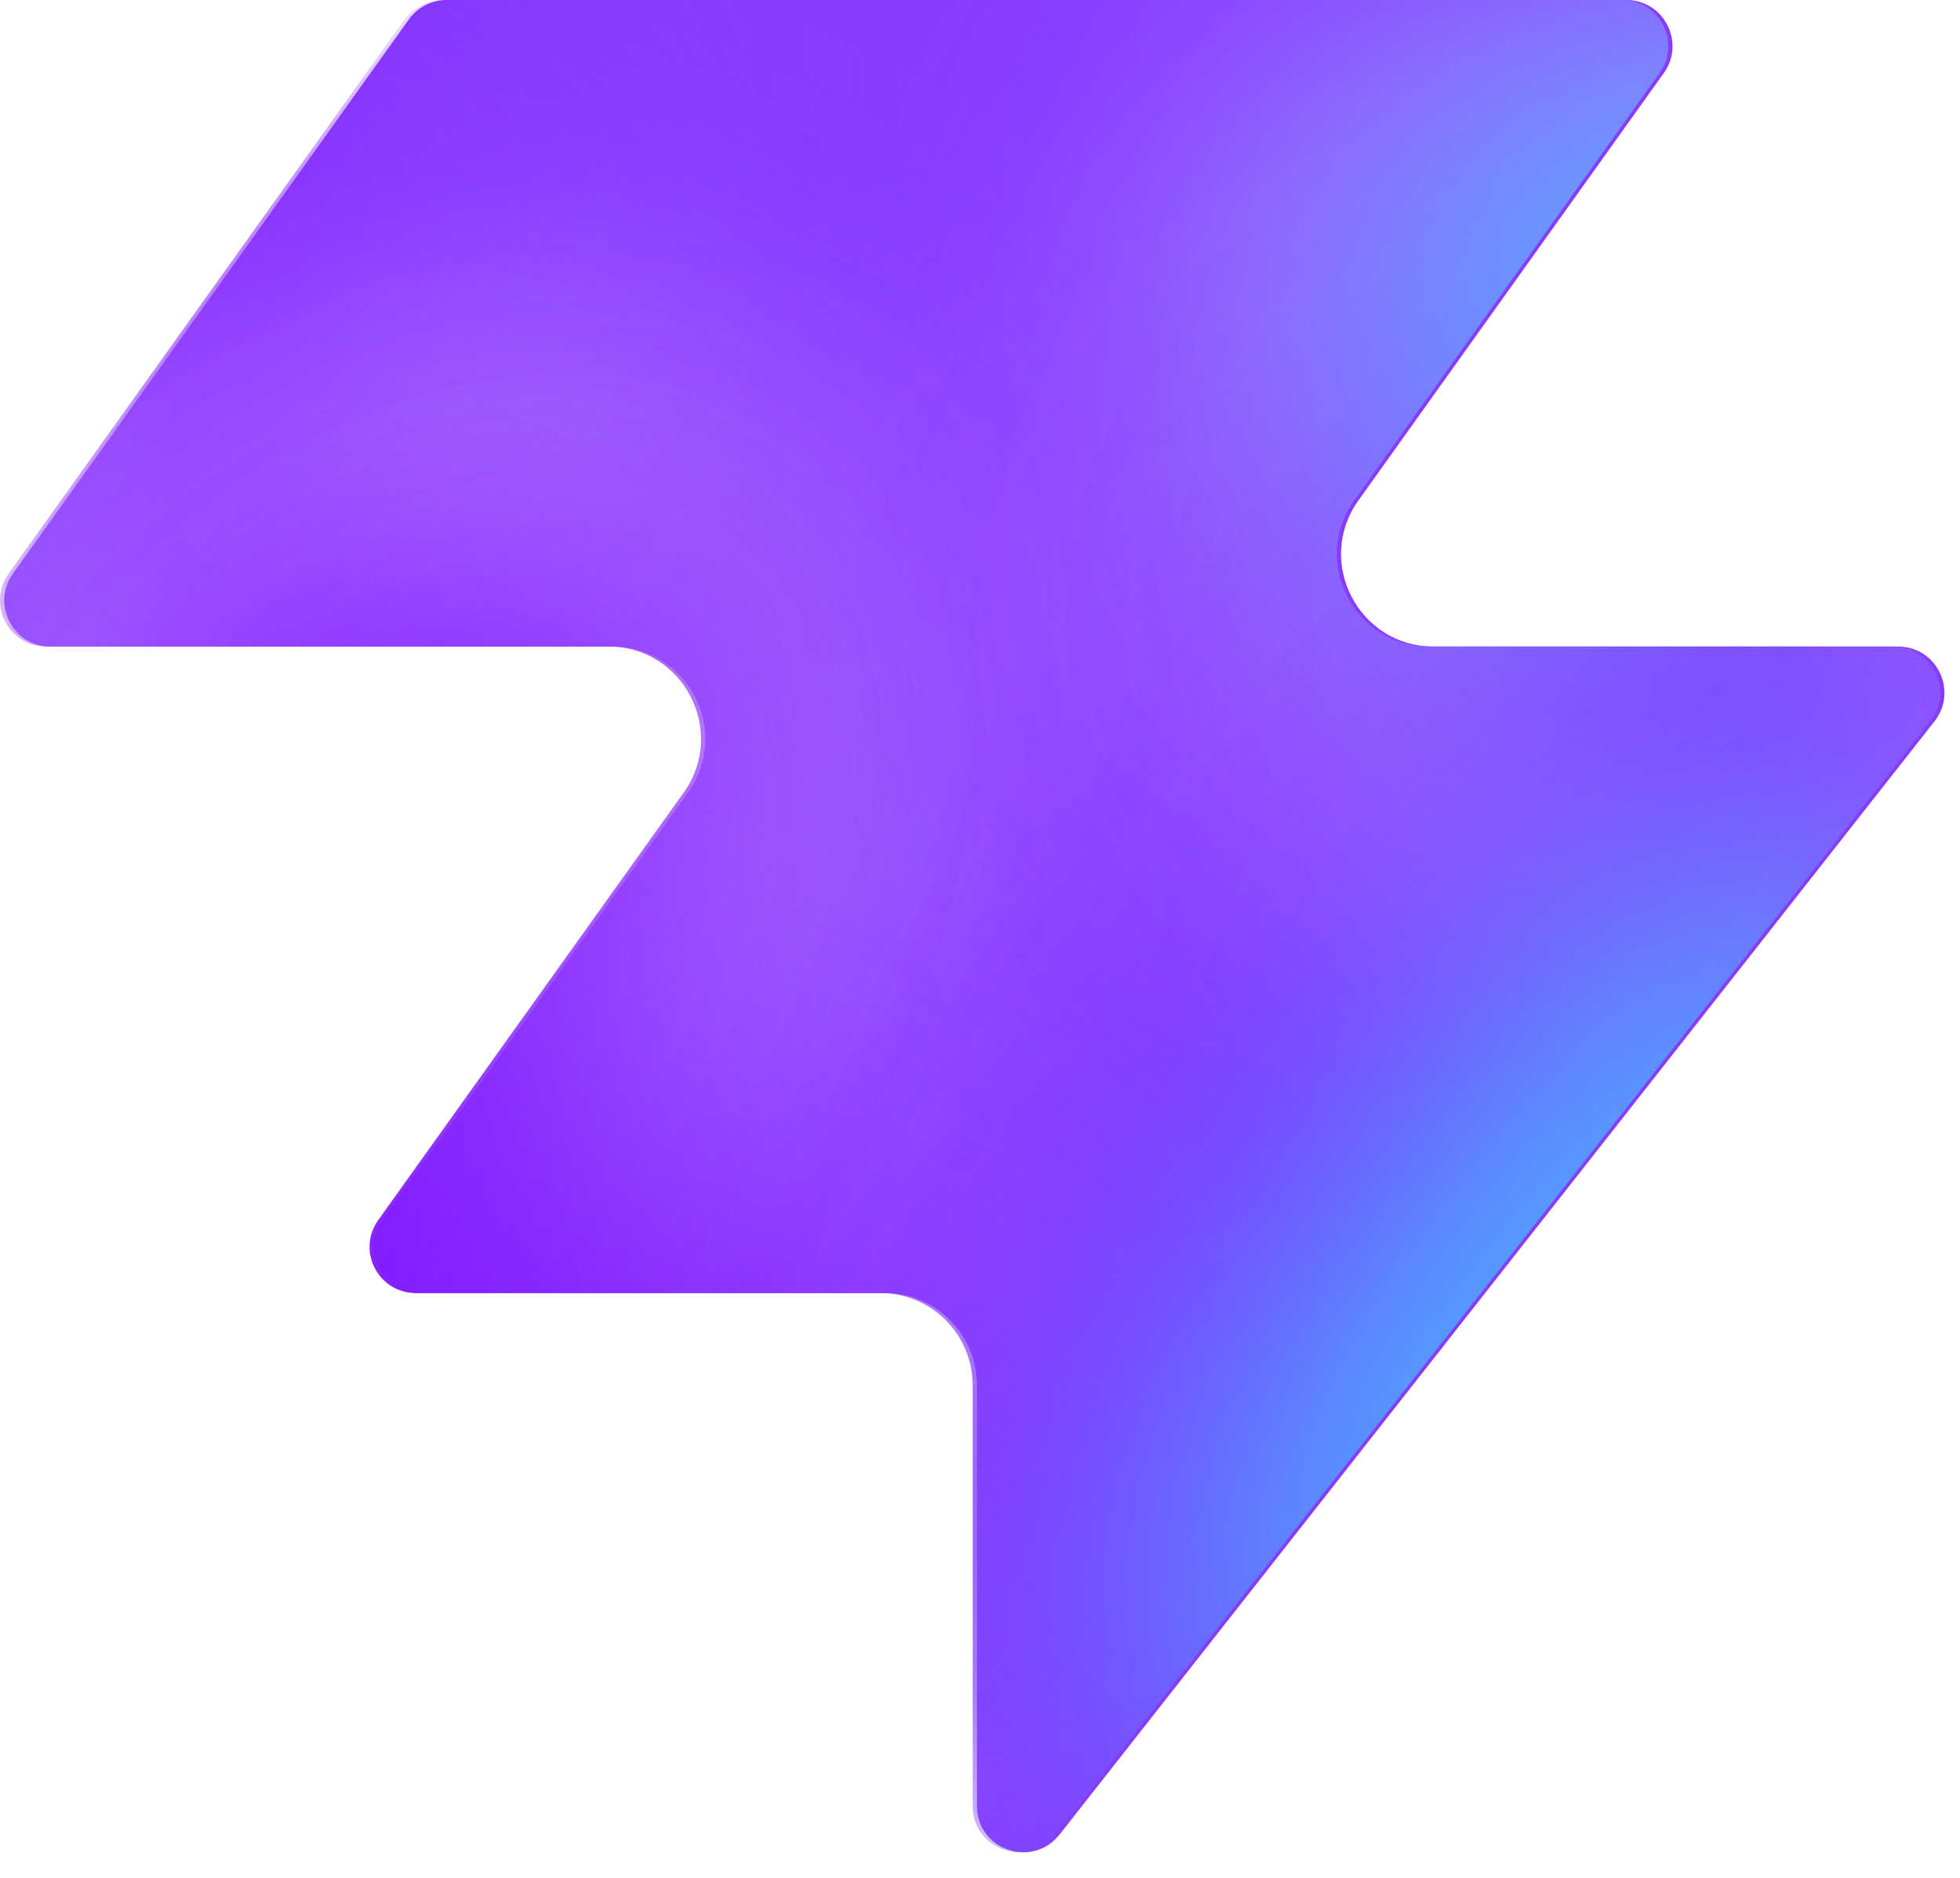
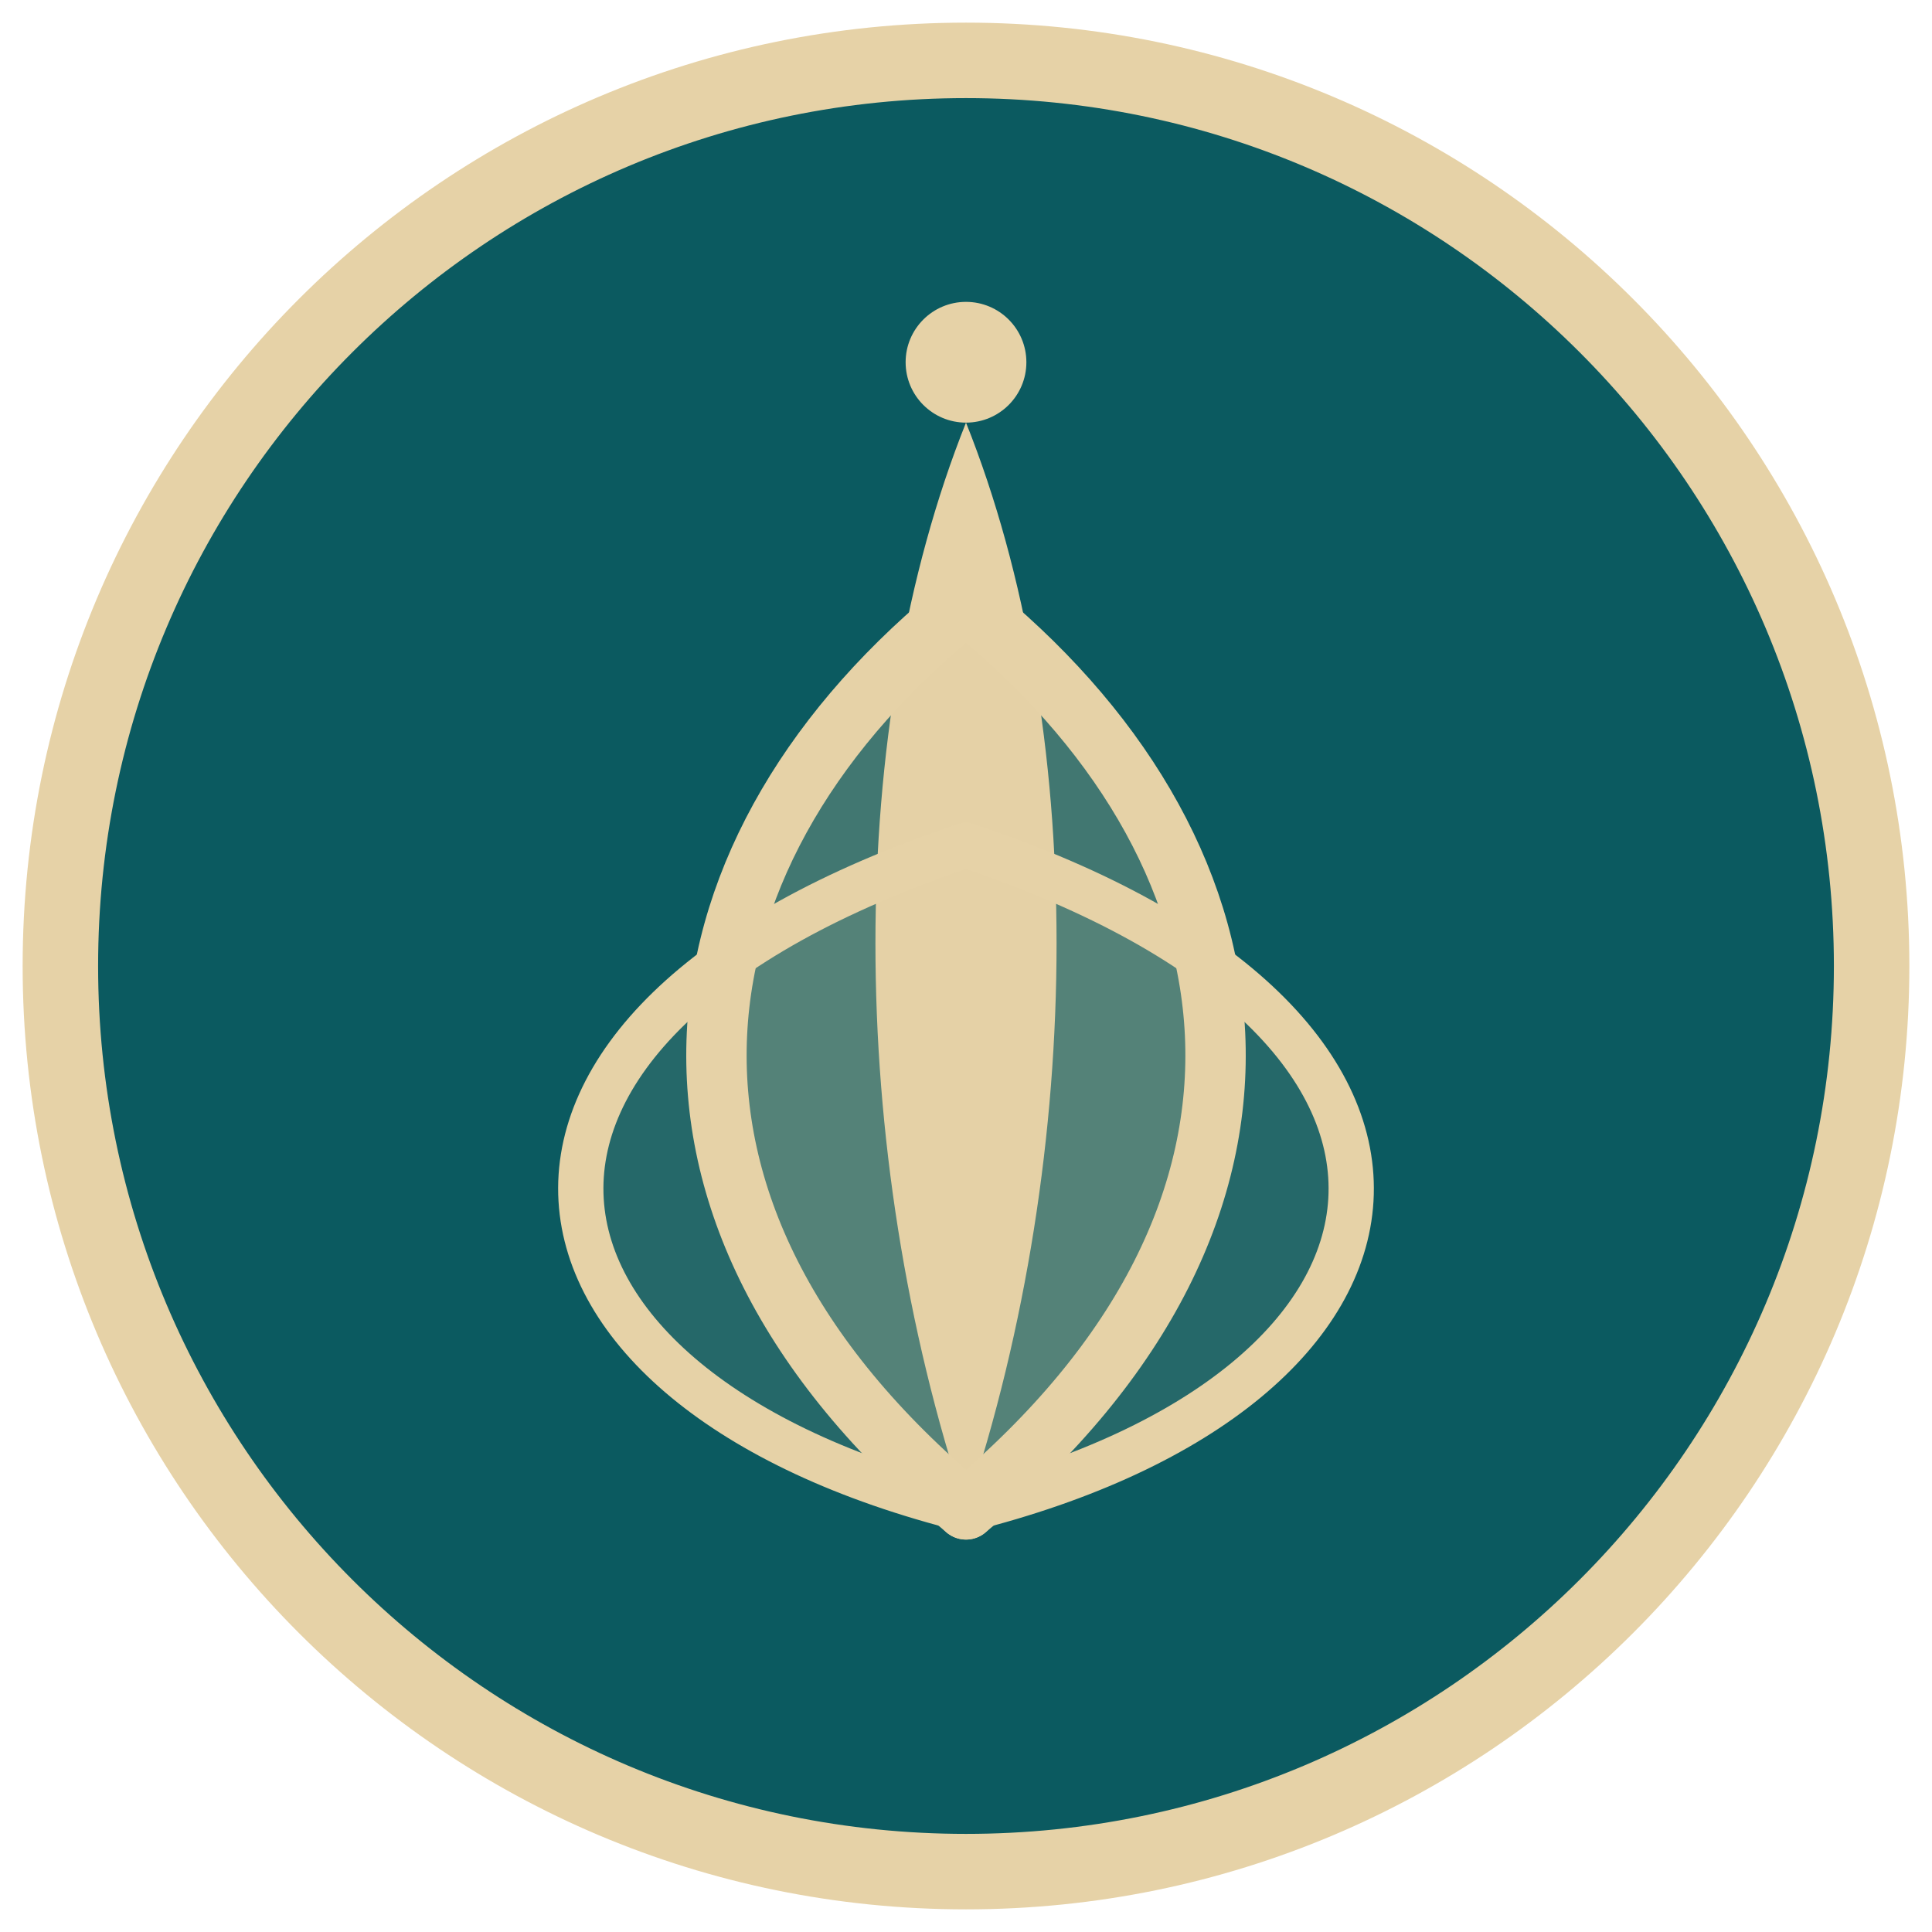
- <svg xmlns="http://www.w3.org/2000/svg" width="48" height="46" fill="none" viewBox="0 0 48 46">
-   <path fill="#863bff" d="M25.946 44.938c-.664.845-2.021.375-2.021-.698V33.937a2.26 2.26 0 0 0-2.262-2.262H10.287c-.92 0-1.456-1.04-.92-1.788l7.48-10.471c1.07-1.497 0-3.578-1.842-3.578H1.237c-.92 0-1.456-1.04-.92-1.788L10.013.474c.214-.297.556-.474.92-.474h28.894c.92 0 1.456 1.04.92 1.788l-7.48 10.471c-1.07 1.498 0 3.579 1.842 3.579h11.377c.943 0 1.473 1.088.89 1.83L25.947 44.94z" style="fill:#863bff;fill:color(display-p3 .525 .23 1);fill-opacity:1" />
-   <mask id="a" width="48" height="46" x="0" y="0" maskUnits="userSpaceOnUse" style="mask-type:alpha">
-     <path fill="#000" d="M25.842 44.938c-.664.844-2.021.375-2.021-.698V33.937a2.26 2.26 0 0 0-2.262-2.262H10.183c-.92 0-1.456-1.04-.92-1.788l7.48-10.471c1.07-1.498 0-3.579-1.842-3.579H1.133c-.92 0-1.456-1.04-.92-1.787L9.91.473c.214-.297.556-.474.92-.474h28.894c.92 0 1.456 1.04.92 1.788l-7.48 10.471c-1.07 1.498 0 3.578 1.842 3.578h11.377c.943 0 1.473 1.088.89 1.832L25.843 44.94z" style="fill:#000;fill-opacity:1" />
-   </mask>
-   <g mask="url(#a)">
-     <g filter="url(#b)">
-       <ellipse cx="5.508" cy="14.704" fill="#ede6ff" rx="5.508" ry="14.704" style="fill:#ede6ff;fill:color(display-p3 .927 .903 1);fill-opacity:1" transform="matrix(.00324 1 1 -.00324 -4.47 31.516)" />
-     </g>
-     <g filter="url(#c)">
-       <ellipse cx="10.399" cy="29.851" fill="#ede6ff" rx="10.399" ry="29.851" style="fill:#ede6ff;fill:color(display-p3 .927 .903 1);fill-opacity:1" transform="matrix(.00324 1 1 -.00324 -39.328 7.883)" />
-     </g>
-     <g filter="url(#d)">
-       <ellipse cx="5.508" cy="30.487" fill="#7e14ff" rx="5.508" ry="30.487" style="fill:#7e14ff;fill:color(display-p3 .492 .077 1);fill-opacity:1" transform="rotate(89.814 -25.913 -14.639)scale(1 -1)" />
-     </g>
-     <g filter="url(#e)">
-       <ellipse cx="5.508" cy="30.599" fill="#7e14ff" rx="5.508" ry="30.599" style="fill:#7e14ff;fill:color(display-p3 .492 .077 1);fill-opacity:1" transform="rotate(89.814 -32.644 -3.334)scale(1 -1)" />
-     </g>
-     <g filter="url(#f)">
-       <ellipse cx="5.508" cy="30.599" fill="#7e14ff" rx="5.508" ry="30.599" style="fill:#7e14ff;fill:color(display-p3 .492 .077 1);fill-opacity:1" transform="matrix(.00324 1 1 -.00324 -34.34 30.47)" />
-     </g>
-     <g filter="url(#g)">
-       <ellipse cx="14.072" cy="22.078" fill="#ede6ff" rx="14.072" ry="22.078" style="fill:#ede6ff;fill:color(display-p3 .927 .903 1);fill-opacity:1" transform="rotate(93.35 24.506 48.493)scale(-1 1)" />
-     </g>
-     <g filter="url(#h)">
-       <ellipse cx="3.47" cy="21.501" fill="#7e14ff" rx="3.47" ry="21.501" style="fill:#7e14ff;fill:color(display-p3 .492 .077 1);fill-opacity:1" transform="rotate(89.009 28.708 47.59)scale(-1 1)" />
-     </g>
-     <g filter="url(#i)">
-       <ellipse cx="3.47" cy="21.501" fill="#7e14ff" rx="3.47" ry="21.501" style="fill:#7e14ff;fill:color(display-p3 .492 .077 1);fill-opacity:1" transform="rotate(89.009 28.708 47.59)scale(-1 1)" />
-     </g>
-     <g filter="url(#j)">
-       <ellipse cx=".387" cy="8.972" fill="#7e14ff" rx="4.407" ry="29.108" style="fill:#7e14ff;fill:color(display-p3 .492 .077 1);fill-opacity:1" transform="rotate(39.51 .387 8.972)" />
-     </g>
-     <g filter="url(#k)">
-       <ellipse cx="47.523" cy="-6.092" fill="#7e14ff" rx="4.407" ry="29.108" style="fill:#7e14ff;fill:color(display-p3 .492 .077 1);fill-opacity:1" transform="rotate(37.892 47.523 -6.092)" />
-     </g>
-     <g filter="url(#l)">
-       <ellipse cx="41.412" cy="6.333" fill="#47bfff" rx="5.971" ry="9.665" style="fill:#47bfff;fill:color(display-p3 .28 .748 1);fill-opacity:1" transform="rotate(37.892 41.412 6.333)" />
-     </g>
-     <g filter="url(#m)">
-       <ellipse cx="-1.879" cy="38.332" fill="#7e14ff" rx="4.407" ry="29.108" style="fill:#7e14ff;fill:color(display-p3 .492 .077 1);fill-opacity:1" transform="rotate(37.892 -1.88 38.332)" />
-     </g>
-     <g filter="url(#n)">
-       <ellipse cx="-1.879" cy="38.332" fill="#7e14ff" rx="4.407" ry="29.108" style="fill:#7e14ff;fill:color(display-p3 .492 .077 1);fill-opacity:1" transform="rotate(37.892 -1.88 38.332)" />
-     </g>
-     <g filter="url(#o)">
-       <ellipse cx="35.651" cy="29.907" fill="#7e14ff" rx="4.407" ry="29.108" style="fill:#7e14ff;fill:color(display-p3 .492 .077 1);fill-opacity:1" transform="rotate(37.892 35.651 29.907)" />
-     </g>
-     <g filter="url(#p)">
-       <ellipse cx="38.418" cy="32.4" fill="#47bfff" rx="5.971" ry="15.297" style="fill:#47bfff;fill:color(display-p3 .28 .748 1);fill-opacity:1" transform="rotate(37.892 38.418 32.4)" />
-     </g>
-   </g>
-   <defs>
-     <filter id="b" width="60.045" height="41.654" x="-19.77" y="16.149" color-interpolation-filters="sRGB" filterUnits="userSpaceOnUse">
-       <feFlood flood-opacity="0" result="BackgroundImageFix" />
-       <feBlend in="SourceGraphic" in2="BackgroundImageFix" result="shape" />
-       <feGaussianBlur result="effect1_foregroundBlur_2002_17158" stdDeviation="7.659" />
-     </filter>
-     <filter id="c" width="90.34" height="51.437" x="-54.613" y="-7.533" color-interpolation-filters="sRGB" filterUnits="userSpaceOnUse">
-       <feFlood flood-opacity="0" result="BackgroundImageFix" />
-       <feBlend in="SourceGraphic" in2="BackgroundImageFix" result="shape" />
-       <feGaussianBlur result="effect1_foregroundBlur_2002_17158" stdDeviation="7.659" />
-     </filter>
-     <filter id="d" width="79.355" height="29.4" x="-49.64" y="2.03" color-interpolation-filters="sRGB" filterUnits="userSpaceOnUse">
-       <feFlood flood-opacity="0" result="BackgroundImageFix" />
-       <feBlend in="SourceGraphic" in2="BackgroundImageFix" result="shape" />
-       <feGaussianBlur result="effect1_foregroundBlur_2002_17158" stdDeviation="4.596" />
-     </filter>
-     <filter id="e" width="79.579" height="29.4" x="-45.045" y="20.029" color-interpolation-filters="sRGB" filterUnits="userSpaceOnUse">
-       <feFlood flood-opacity="0" result="BackgroundImageFix" />
-       <feBlend in="SourceGraphic" in2="BackgroundImageFix" result="shape" />
-       <feGaussianBlur result="effect1_foregroundBlur_2002_17158" stdDeviation="4.596" />
-     </filter>
-     <filter id="f" width="79.579" height="29.4" x="-43.513" y="21.178" color-interpolation-filters="sRGB" filterUnits="userSpaceOnUse">
-       <feFlood flood-opacity="0" result="BackgroundImageFix" />
-       <feBlend in="SourceGraphic" in2="BackgroundImageFix" result="shape" />
-       <feGaussianBlur result="effect1_foregroundBlur_2002_17158" stdDeviation="4.596" />
-     </filter>
-     <filter id="g" width="74.749" height="58.852" x="15.756" y="-17.901" color-interpolation-filters="sRGB" filterUnits="userSpaceOnUse">
-       <feFlood flood-opacity="0" result="BackgroundImageFix" />
-       <feBlend in="SourceGraphic" in2="BackgroundImageFix" result="shape" />
-       <feGaussianBlur result="effect1_foregroundBlur_2002_17158" stdDeviation="7.659" />
-     </filter>
-     <filter id="h" width="61.377" height="25.362" x="23.548" y="2.284" color-interpolation-filters="sRGB" filterUnits="userSpaceOnUse">
-       <feFlood flood-opacity="0" result="BackgroundImageFix" />
-       <feBlend in="SourceGraphic" in2="BackgroundImageFix" result="shape" />
-       <feGaussianBlur result="effect1_foregroundBlur_2002_17158" stdDeviation="4.596" />
-     </filter>
-     <filter id="i" width="61.377" height="25.362" x="23.548" y="2.284" color-interpolation-filters="sRGB" filterUnits="userSpaceOnUse">
-       <feFlood flood-opacity="0" result="BackgroundImageFix" />
-       <feBlend in="SourceGraphic" in2="BackgroundImageFix" result="shape" />
-       <feGaussianBlur result="effect1_foregroundBlur_2002_17158" stdDeviation="4.596" />
-     </filter>
-     <filter id="j" width="56.045" height="63.649" x="-27.636" y="-22.853" color-interpolation-filters="sRGB" filterUnits="userSpaceOnUse">
-       <feFlood flood-opacity="0" result="BackgroundImageFix" />
-       <feBlend in="SourceGraphic" in2="BackgroundImageFix" result="shape" />
-       <feGaussianBlur result="effect1_foregroundBlur_2002_17158" stdDeviation="4.596" />
-     </filter>
-     <filter id="k" width="54.814" height="64.646" x="20.116" y="-38.415" color-interpolation-filters="sRGB" filterUnits="userSpaceOnUse">
-       <feFlood flood-opacity="0" result="BackgroundImageFix" />
-       <feBlend in="SourceGraphic" in2="BackgroundImageFix" result="shape" />
-       <feGaussianBlur result="effect1_foregroundBlur_2002_17158" stdDeviation="4.596" />
-     </filter>
-     <filter id="l" width="33.541" height="35.313" x="24.641" y="-11.323" color-interpolation-filters="sRGB" filterUnits="userSpaceOnUse">
-       <feFlood flood-opacity="0" result="BackgroundImageFix" />
-       <feBlend in="SourceGraphic" in2="BackgroundImageFix" result="shape" />
-       <feGaussianBlur result="effect1_foregroundBlur_2002_17158" stdDeviation="4.596" />
-     </filter>
-     <filter id="m" width="54.814" height="64.646" x="-29.286" y="6.009" color-interpolation-filters="sRGB" filterUnits="userSpaceOnUse">
-       <feFlood flood-opacity="0" result="BackgroundImageFix" />
-       <feBlend in="SourceGraphic" in2="BackgroundImageFix" result="shape" />
-       <feGaussianBlur result="effect1_foregroundBlur_2002_17158" stdDeviation="4.596" />
-     </filter>
-     <filter id="n" width="54.814" height="64.646" x="-29.286" y="6.009" color-interpolation-filters="sRGB" filterUnits="userSpaceOnUse">
-       <feFlood flood-opacity="0" result="BackgroundImageFix" />
-       <feBlend in="SourceGraphic" in2="BackgroundImageFix" result="shape" />
-       <feGaussianBlur result="effect1_foregroundBlur_2002_17158" stdDeviation="4.596" />
-     </filter>
-     <filter id="o" width="54.814" height="64.646" x="8.244" y="-2.416" color-interpolation-filters="sRGB" filterUnits="userSpaceOnUse">
-       <feFlood flood-opacity="0" result="BackgroundImageFix" />
-       <feBlend in="SourceGraphic" in2="BackgroundImageFix" result="shape" />
-       <feGaussianBlur result="effect1_foregroundBlur_2002_17158" stdDeviation="4.596" />
-     </filter>
-     <filter id="p" width="39.409" height="43.623" x="18.713" y="10.588" color-interpolation-filters="sRGB" filterUnits="userSpaceOnUse">
-       <feFlood flood-opacity="0" result="BackgroundImageFix" />
-       <feBlend in="SourceGraphic" in2="BackgroundImageFix" result="shape" />
-       <feGaussianBlur result="effect1_foregroundBlur_2002_17158" stdDeviation="4.596" />
-     </filter>
-   </defs>
+ <svg xmlns="http://www.w3.org/2000/svg" viewBox="0 0 64 64" fill="none">
+   <circle cx="32" cy="32" r="30" stroke="#E6D2A7" stroke-width="2.5" fill="#0b5a60" />
+   <path d="M32 14 C28 24 28 38 32 50 C36 38 36 24 32 14 Z" fill="#E6D2A7" />
+   <path d="M32 20 C22 28 20 40 32 50" stroke="#E6D2A7" stroke-width="2" stroke-linecap="round" fill="#E6D2A7" fill-opacity="0.25" />
+   <path d="M32 20 C42 28 44 40 32 50" stroke="#E6D2A7" stroke-width="2" stroke-linecap="round" fill="#E6D2A7" fill-opacity="0.25" />
+   <path d="M32 28 C14 34 16 46 32 50" stroke="#E6D2A7" stroke-width="1.5" stroke-linecap="round" fill="#E6D2A7" fill-opacity="0.12" />
+   <path d="M32 28 C50 34 48 46 32 50" stroke="#E6D2A7" stroke-width="1.5" stroke-linecap="round" fill="#E6D2A7" fill-opacity="0.12" />
+   <circle cx="32" cy="12" r="2" fill="#E6D2A7" />
</svg>
